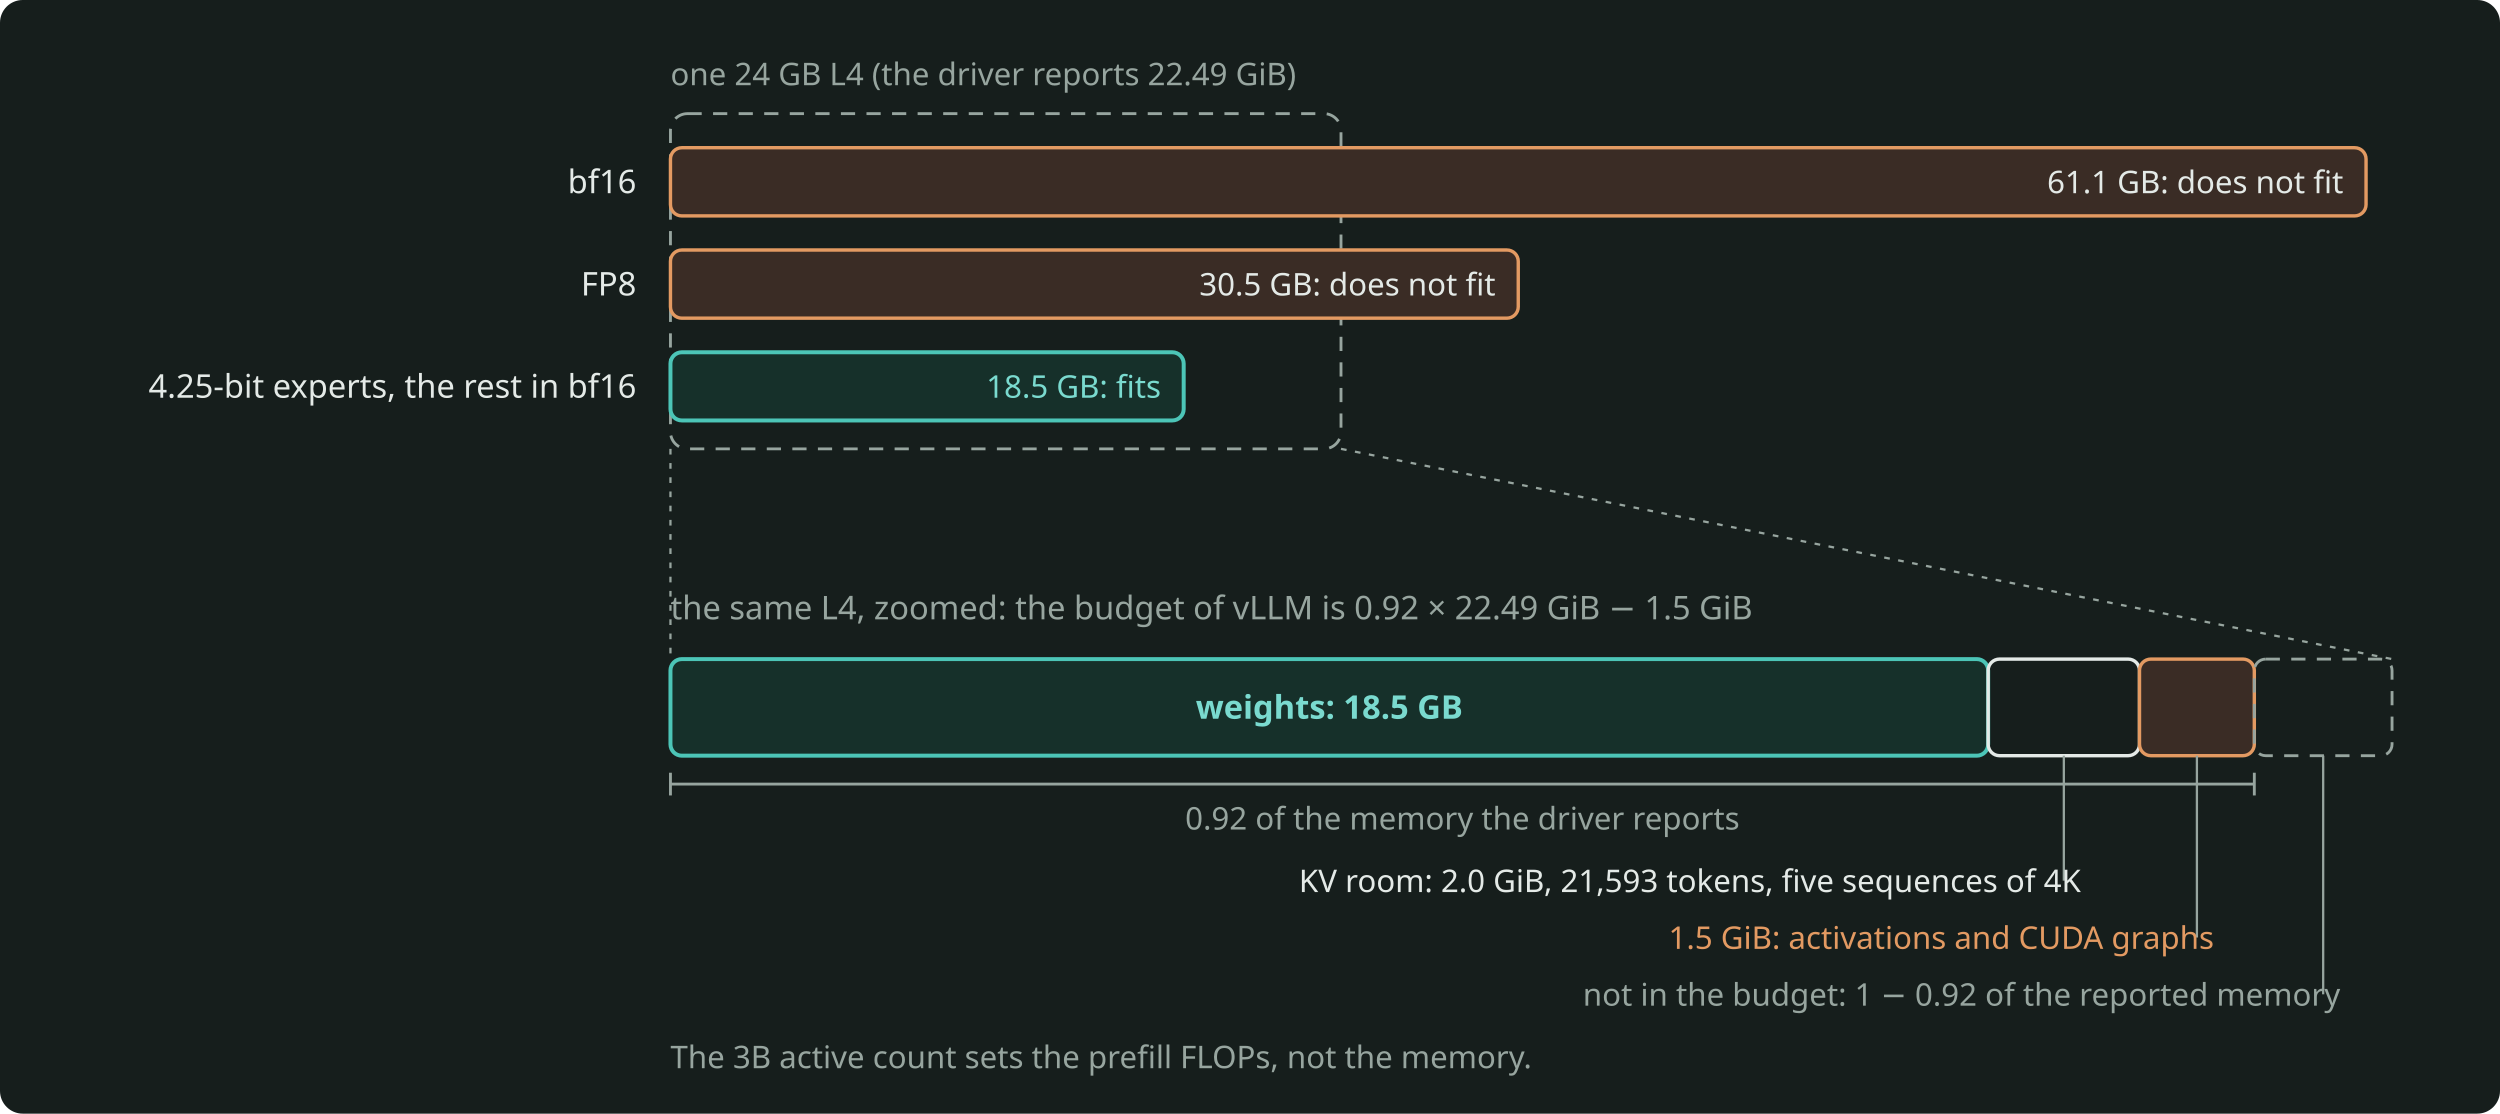
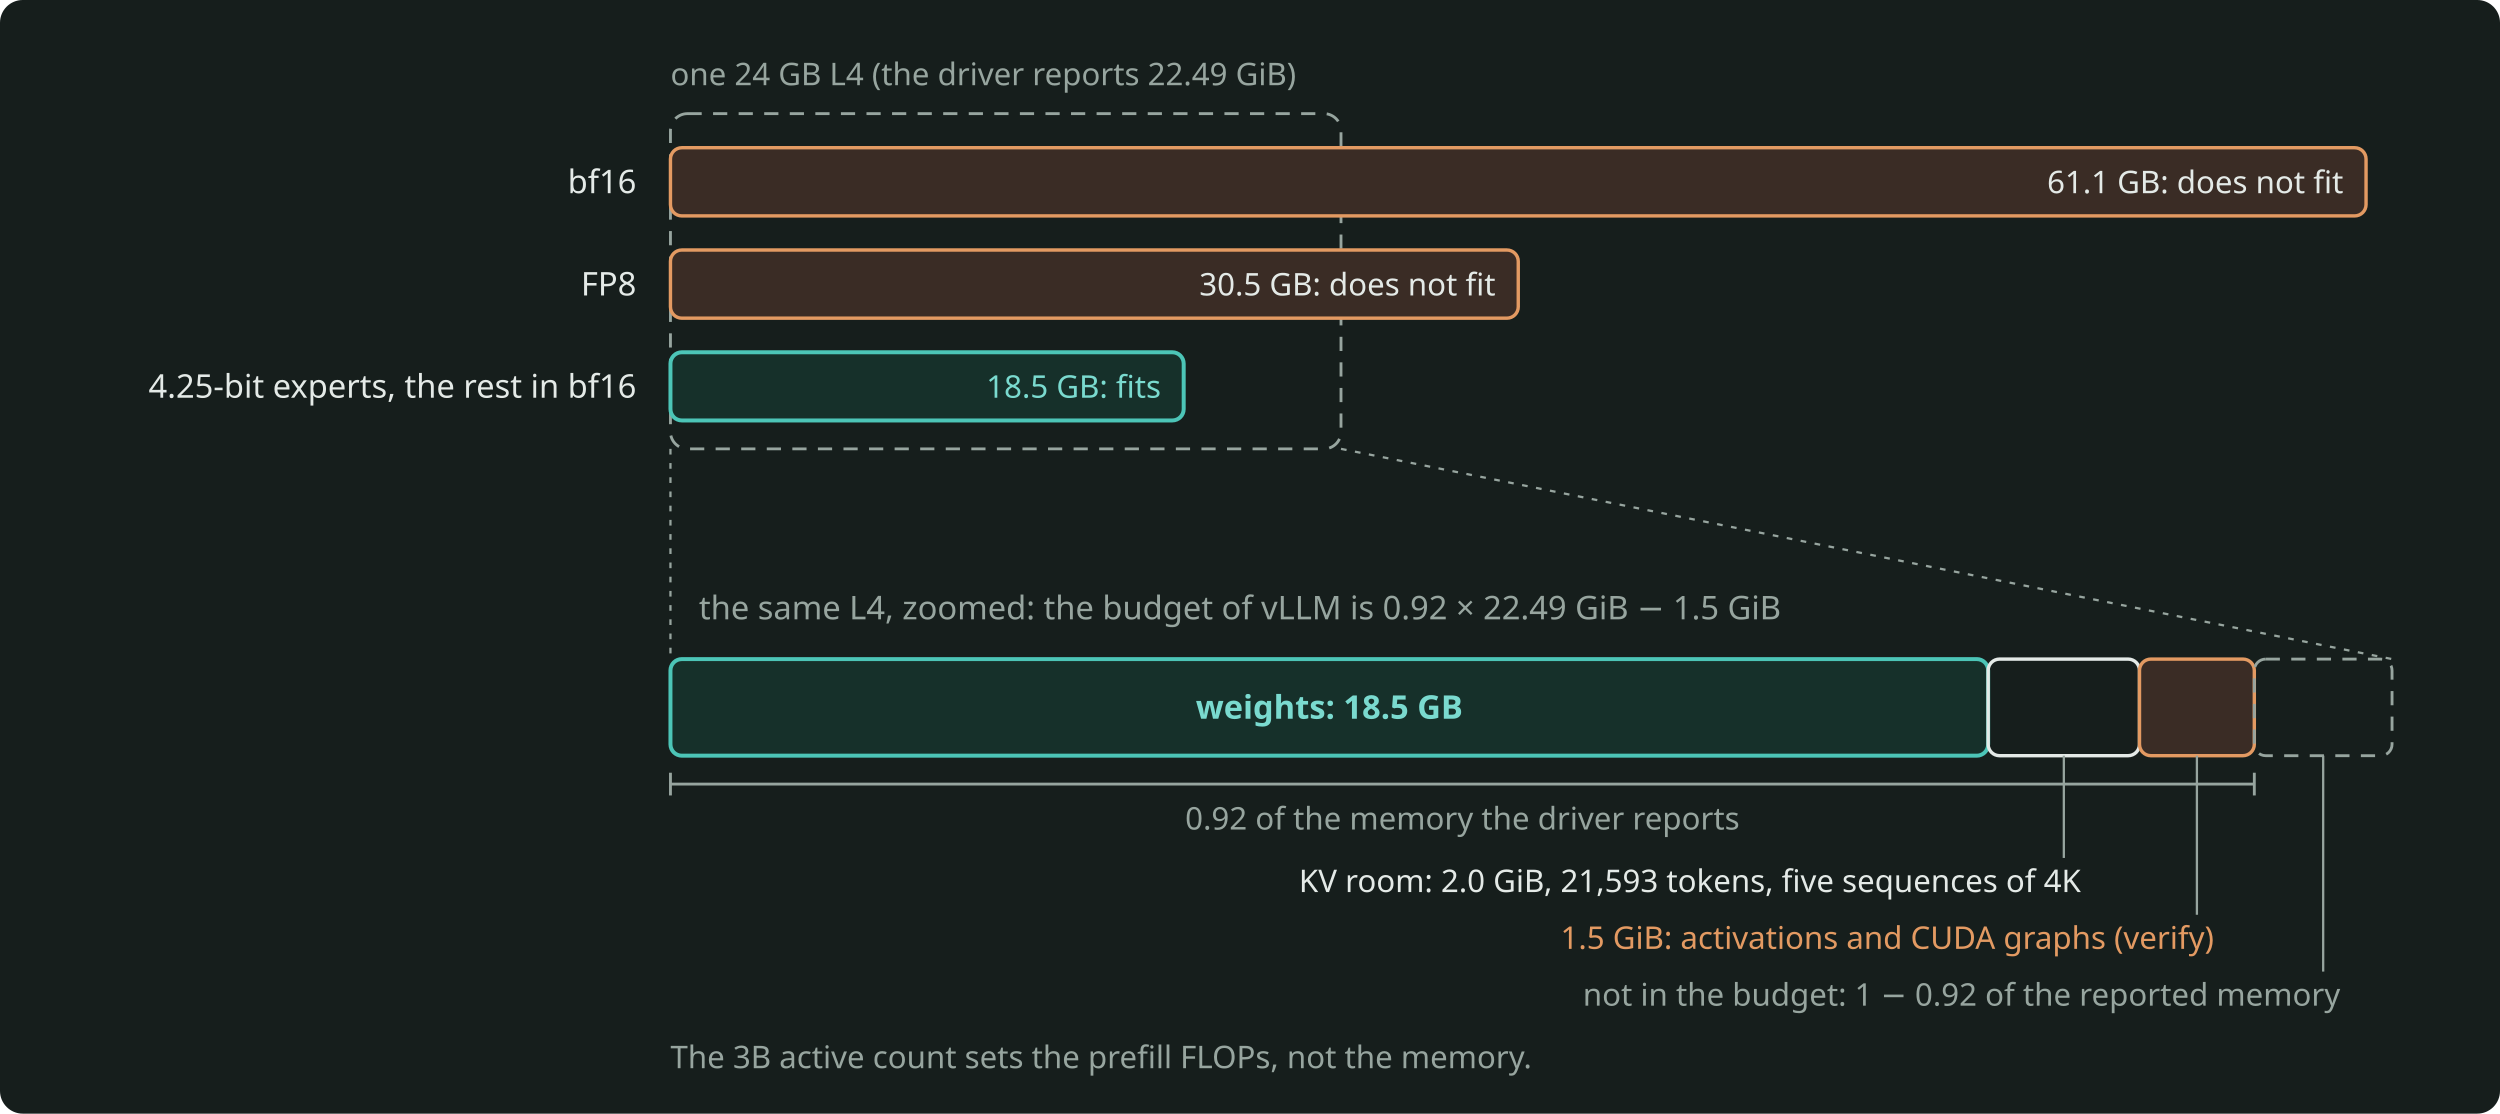
<svg xmlns="http://www.w3.org/2000/svg" width="880" height="392" viewBox="0 0 880 392" role="img" aria-label="The memory of one 24 GB L4 for Qwen3-30B-A3B in bf16, FP8 and with 4.25-bit experts, and the budget of vLLM for the checkpoint that fits." style="color: #E4EAE7">
  <rect x="0" y="0" width="880" height="392" rx="8" fill="#161E1C" />
  <defs>
    <marker id="arr" viewBox="0 0 10 10" refX="9" refY="5" markerWidth="8" markerHeight="8" orient="auto-start-reverse">
      <path d="M0 0 L10 5 L0 10 z" fill="#97A59F" />
    </marker>
    <marker id="arrA" viewBox="0 0 10 10" refX="9" refY="5" markerWidth="8" markerHeight="8" orient="auto-start-reverse">
      <path d="M0 0 L10 5 L0 10 z" fill="#4CC5B7" />
    </marker>
  </defs>
  <g font-family="Bricolage Grotesque, system-ui, sans-serif" font-size="12.5" fill="currentColor">
    <text x="236" y="30" font-size="11" fill="#97A59F">one 24 GB L4 (the driver reports 22.49 GiB)</text>
    <rect x="236" y="40" width="236.032" height="118" rx="6" fill="none" stroke="#97A59F" stroke-width="1" stroke-dasharray="5 4" />
    <text x="224" y="68" font-size="11.5" text-anchor="end">bf16</text>
    <rect x="236" y="52" width="596.85" height="24" rx="4" fill="#3A2C25" stroke="#E39A62" stroke-width="1.2" />
    <text x="824.85" y="68" font-size="11" text-anchor="end">61.1 GB: does not fit</text>
    <text x="224" y="104" font-size="11.5" text-anchor="end">FP8</text>
    <rect x="236" y="88" width="298.425" height="24" rx="4" fill="#3A2C25" stroke="#E39A62" stroke-width="1.2" />
    <text x="526.425" y="104" font-size="11" text-anchor="end">30.5 GB: does not fit</text>
    <text x="224" y="140" font-size="11.5" text-anchor="end">4.25-bit experts, the rest in bf16</text>
    <rect x="236" y="124" width="180.659" height="24" rx="4" fill="#16302A" stroke="#4CC5B7" stroke-width="1.4" />
    <text x="408.659" y="140" font-size="11" fill="#7ADACF" text-anchor="end">18.5 GB: fits</text>
    <line x1="236" y1="158" x2="236" y2="232" stroke="#97A59F" stroke-width="0.8" stroke-dasharray="2 3" />
    <line x1="472.032" y1="158" x2="842" y2="232" stroke="#97A59F" stroke-width="0.8" stroke-dasharray="2 3" />
-     <text x="236" y="218" font-size="11.5" fill="#97A59F">the same L4, zoomed: the budget of vLLM is 0.92 × 22.49 GiB − 1.5 GiB</text>
+     <text x="246" y="218" font-size="11.5" fill="#97A59F">the same L4, zoomed: the budget of vLLM is 0.92 × 22.49 GiB − 1.5 GiB</text>
    <rect x="236" y="232" width="463.833" height="34" rx="4" fill="#16302A" stroke="#4CC5B7" stroke-width="1.4" />
    <text x="467.916" y="253" font-size="11.5" fill="#7ADACF" text-anchor="middle" font-weight="600">weights: 18.5 GB</text>
    <rect x="699.833" y="232" width="53.269" height="34" rx="4" fill="none" stroke="currentColor" stroke-width="1.2" />
    <rect x="753.102" y="232" width="40.418" height="34" rx="4" fill="#3A2C25" stroke="#E39A62" stroke-width="1.2" />
    <rect x="793.52" y="232" width="48.48" height="34" rx="4" fill="none" stroke="#97A59F" stroke-width="1" stroke-dasharray="5 4" />
    <line x1="236" y1="276" x2="793.52" y2="276" stroke="#97A59F" stroke-width="1" />
    <line x1="236" y1="272" x2="236" y2="280" stroke="#97A59F" stroke-width="1" />
    <line x1="793.52" y1="272" x2="793.52" y2="280" stroke="#97A59F" stroke-width="1" />
    <text x="514.76" y="292" font-size="11" fill="#97A59F" text-anchor="middle">0.92 of the memory the driver reports</text>
-     <line x1="726.468" y1="266" x2="726.468" y2="310" stroke="#97A59F" stroke-width="0.8" />
+     <line x1="726.468" y1="266" x2="726.468" y2="302" stroke="#97A59F" stroke-width="0.8" />
    <text x="732.468" y="314" font-size="11" text-anchor="end">KV room: 2.0 GiB, 21,593 tokens, five sequences of 4K</text>
-     <line x1="773.311" y1="266" x2="773.311" y2="330" stroke="#97A59F" stroke-width="0.8" />
-     <text x="779.311" y="334" font-size="11" fill="#E39A62" text-anchor="end">1.5 GiB: activations and CUDA graphs</text>
-     <line x1="817.76" y1="266" x2="817.76" y2="350" stroke="#97A59F" stroke-width="0.8" />
+     <line x1="773.311" y1="266" x2="773.311" y2="322" stroke="#97A59F" stroke-width="0.8" />
+     <text x="779.311" y="334" font-size="11" fill="#E39A62" text-anchor="end">1.5 GiB: activations and CUDA graphs (verify)</text>
+     <line x1="817.76" y1="266" x2="817.76" y2="342" stroke="#97A59F" stroke-width="0.8" />
    <text x="823.76" y="354" font-size="11" fill="#97A59F" text-anchor="end">not in the budget: 1 − 0.92 of the reported memory</text>
    <text x="236" y="376" font-size="11" fill="#97A59F">The 3B active count sets the prefill FLOPs, not the memory.</text>
  </g>
</svg>
